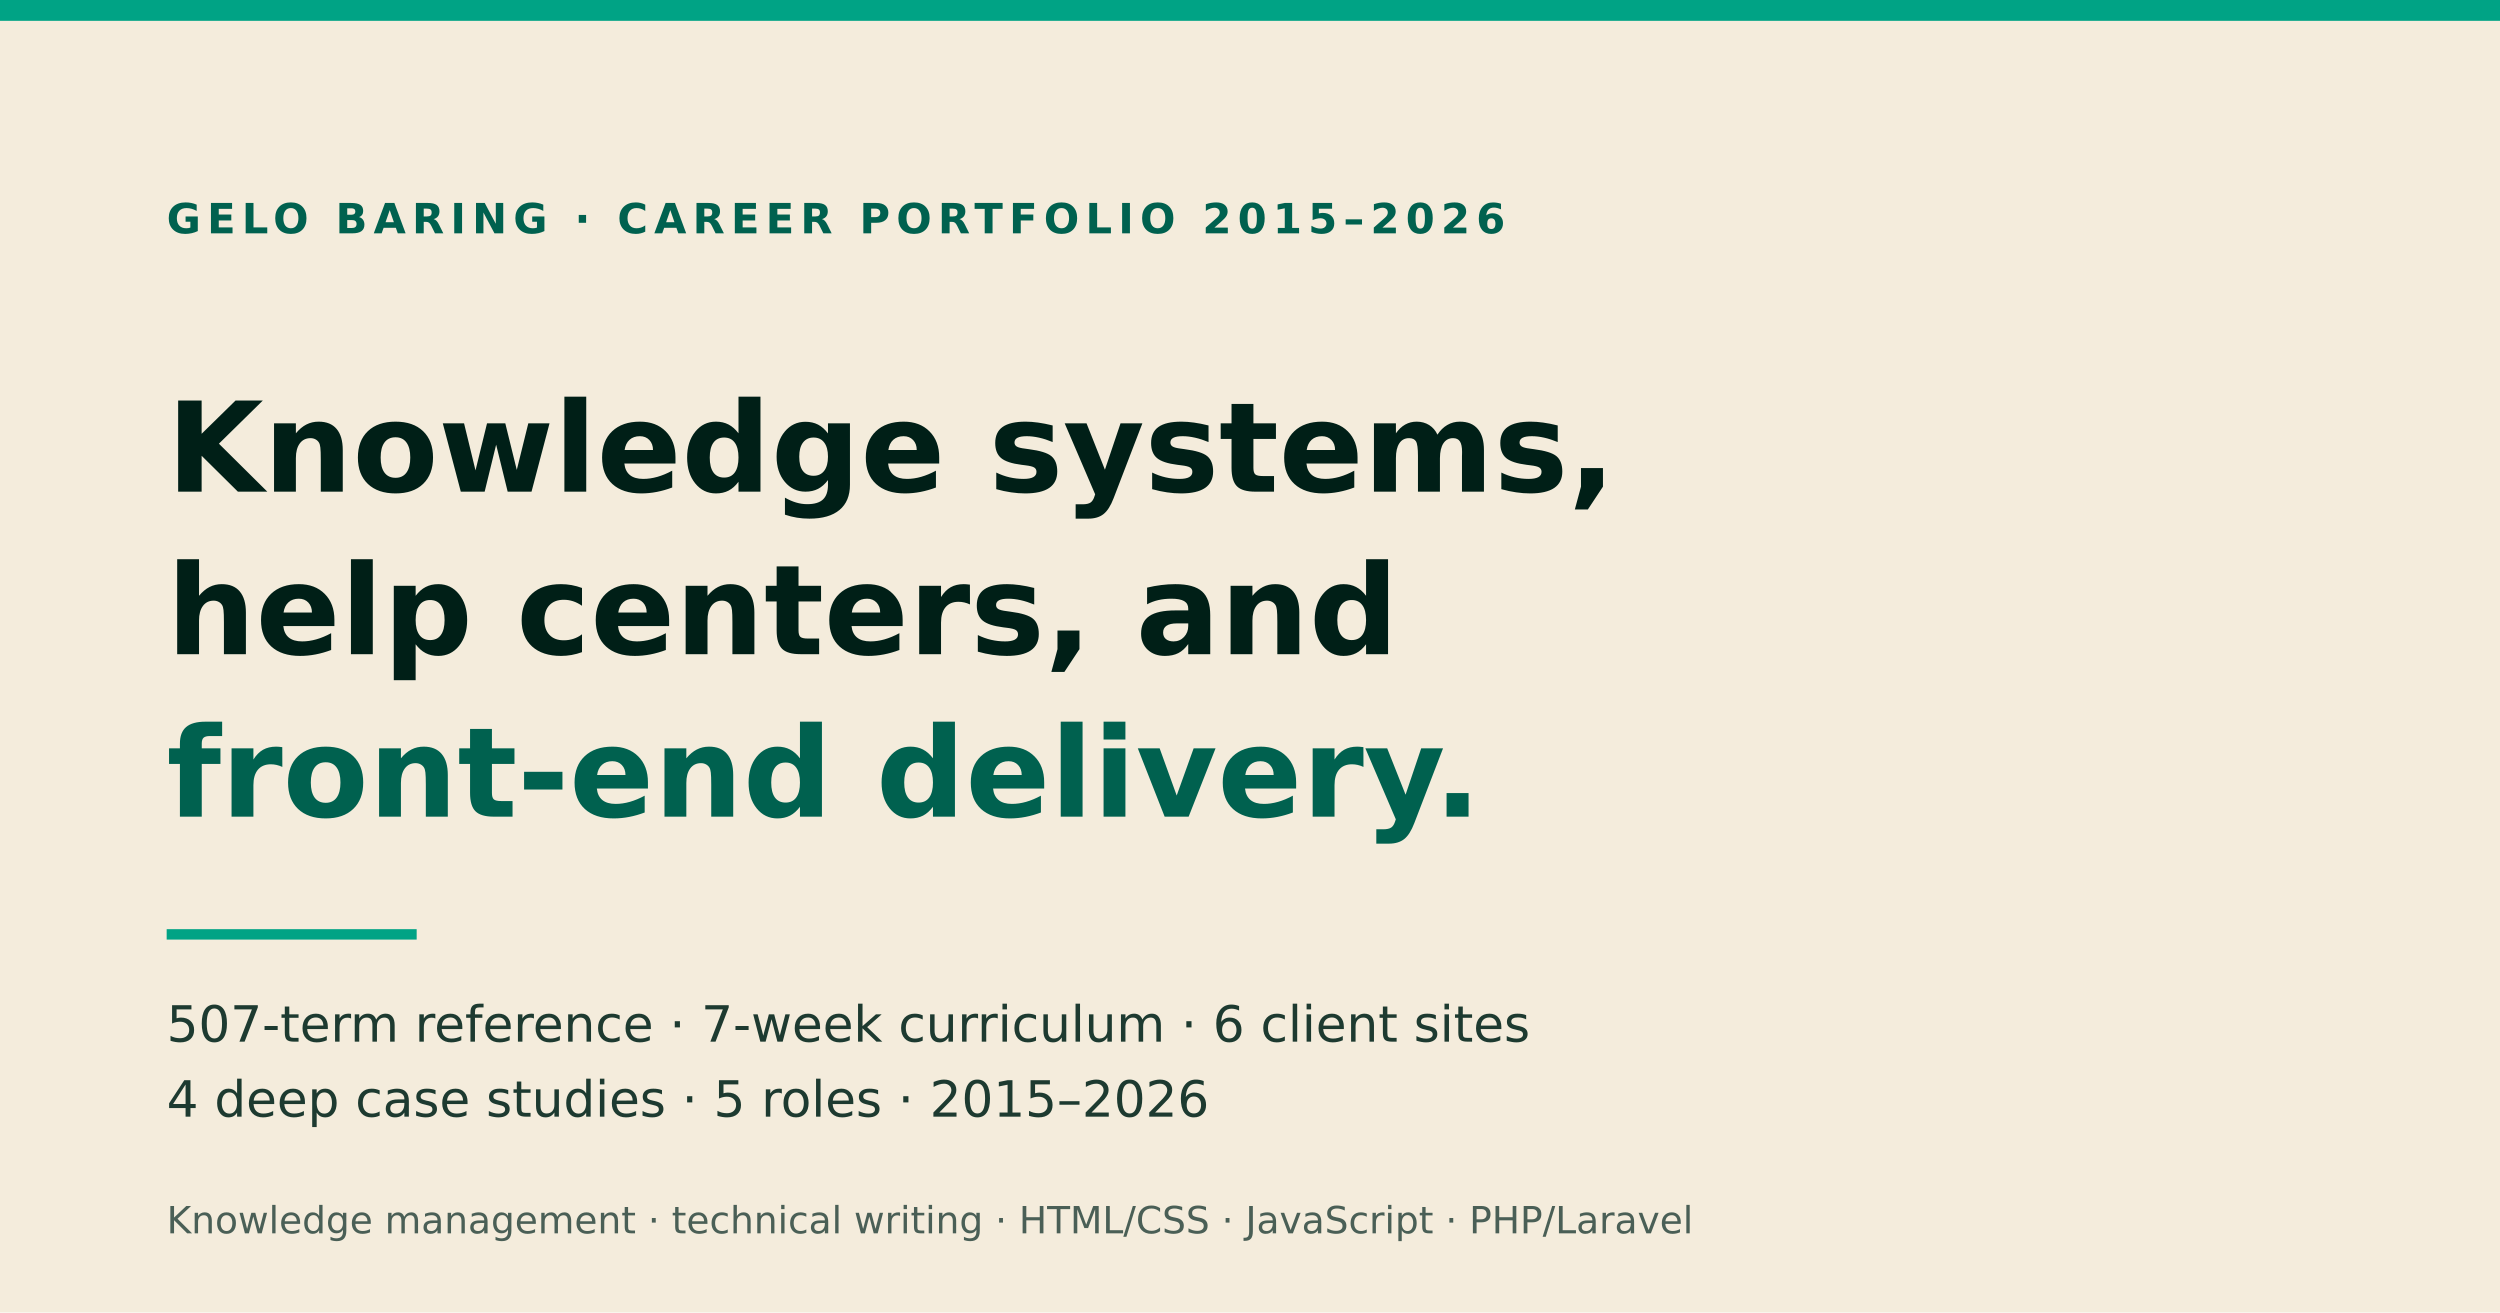
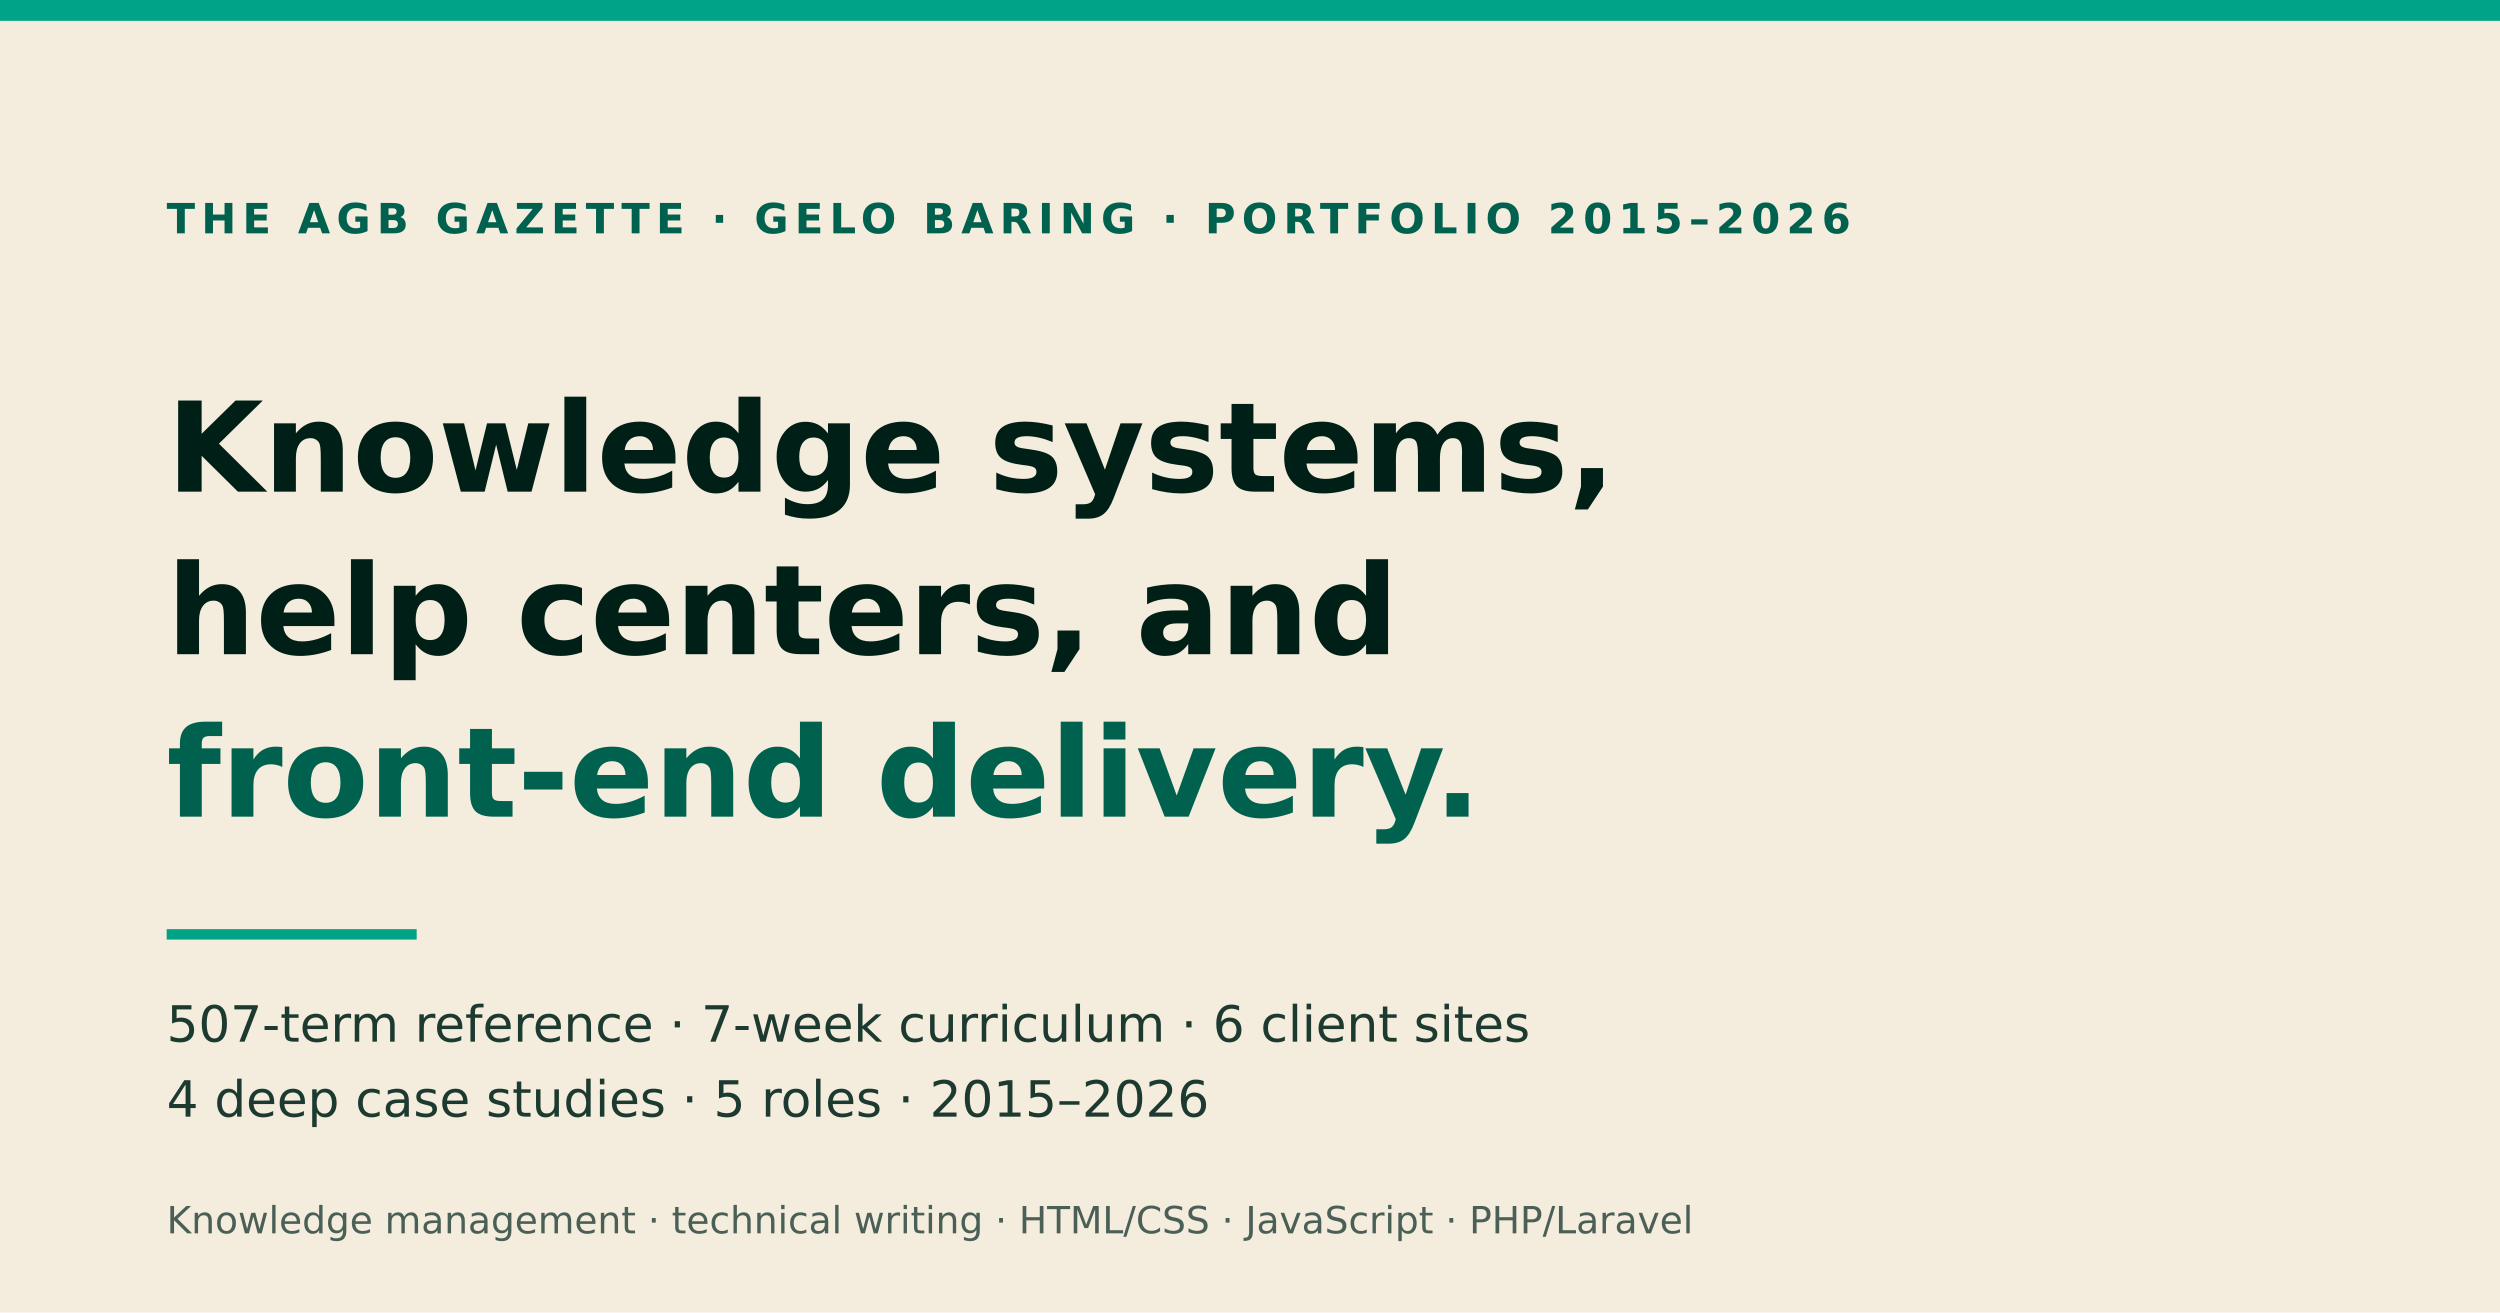
<svg xmlns="http://www.w3.org/2000/svg" viewBox="0 0 1200 630">
  <rect width="1200" height="630" fill="#f4ecdc" />
  <rect x="0" y="0" width="1200" height="10" fill="#00a385" />
-   <text x="80" y="112" font-family="DejaVu Sans, sans-serif" font-size="20" font-weight="700" letter-spacing="3" fill="#00614f">GELO BARING · CAREER PORTFOLIO 2015–2026</text>
+   <text x="80" y="112" font-family="DejaVu Sans, sans-serif" font-size="20" font-weight="700" letter-spacing="3" fill="#00614f">THE AGB GAZETTE · GELO BARING · PORTFOLIO 2015–2026</text>
  <text x="80" y="236" font-family="DejaVu Sans, sans-serif" font-size="60" font-weight="700" fill="#001f17">Knowledge systems,</text>
  <text x="80" y="314" font-family="DejaVu Sans, sans-serif" font-size="60" font-weight="700" fill="#001f17">help centers, and</text>
  <text x="80" y="392" font-family="DejaVu Sans, sans-serif" font-size="60" font-weight="700" fill="#00614f">front-end delivery.</text>
  <rect x="80" y="446" width="120" height="5" fill="#00a385" />
  <text x="80" y="500" font-family="DejaVu Sans, sans-serif" font-size="24" fill="#1d3a30">507-term reference · 7-week curriculum · 6 client sites</text>
  <text x="80" y="536" font-family="DejaVu Sans, sans-serif" font-size="24" fill="#1d3a30">4 deep case studies · 5 roles · 2015–2026</text>
  <text x="80" y="592" font-family="DejaVu Sans, sans-serif" font-size="18" fill="#4a5f56">Knowledge management · technical writing · HTML/CSS · JavaScript · PHP/Laravel</text>
</svg>
